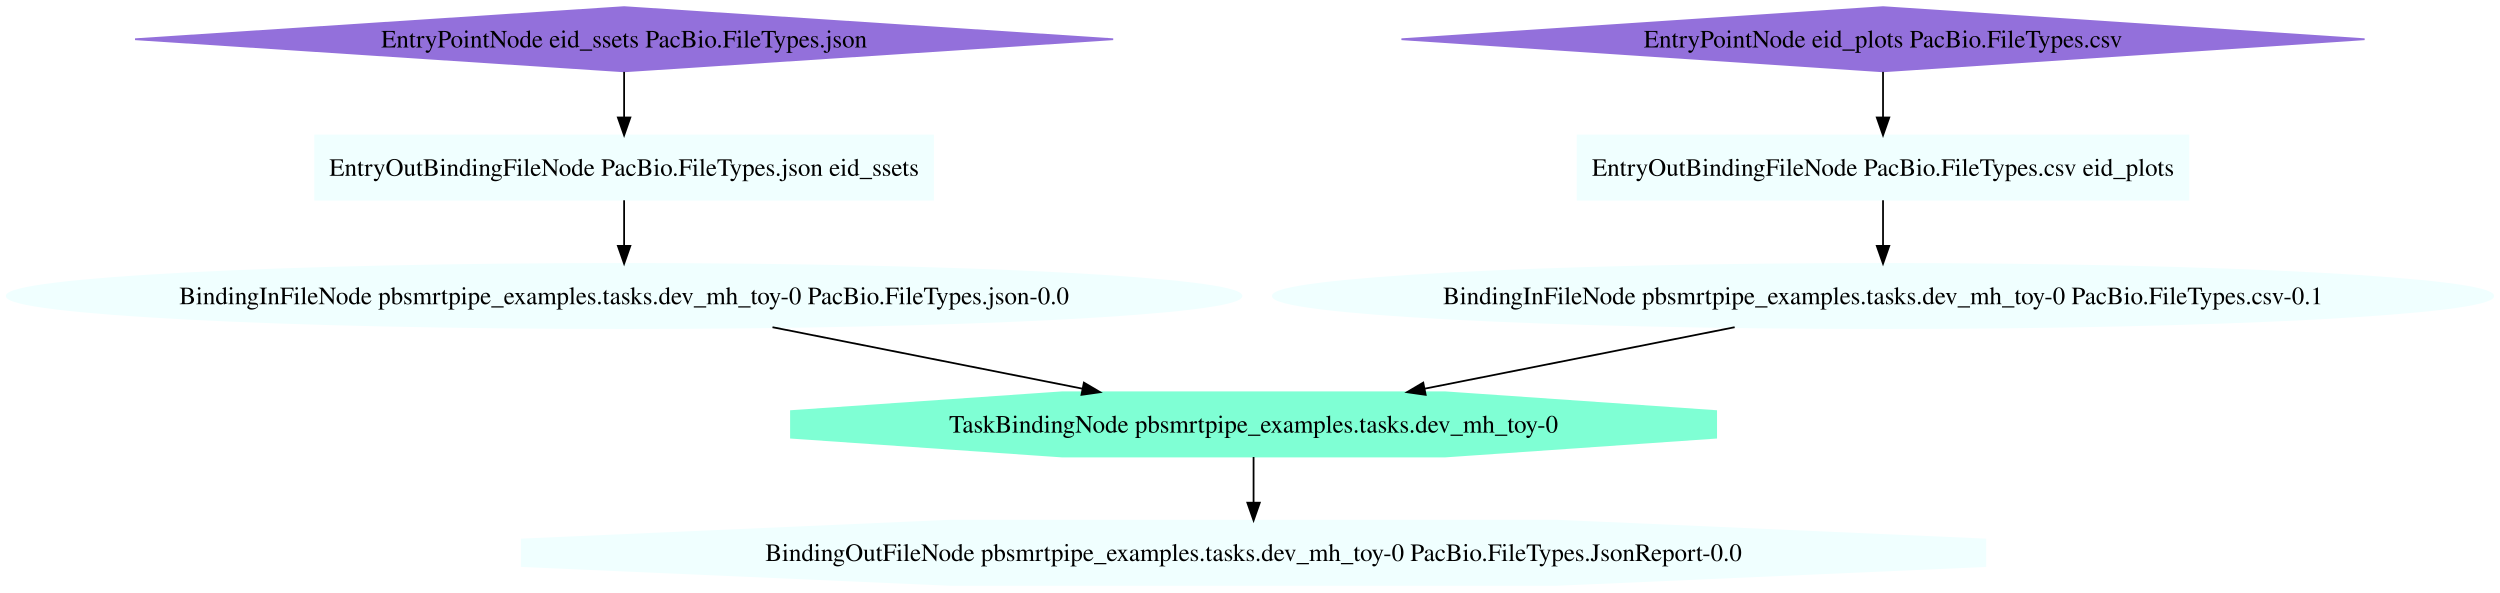
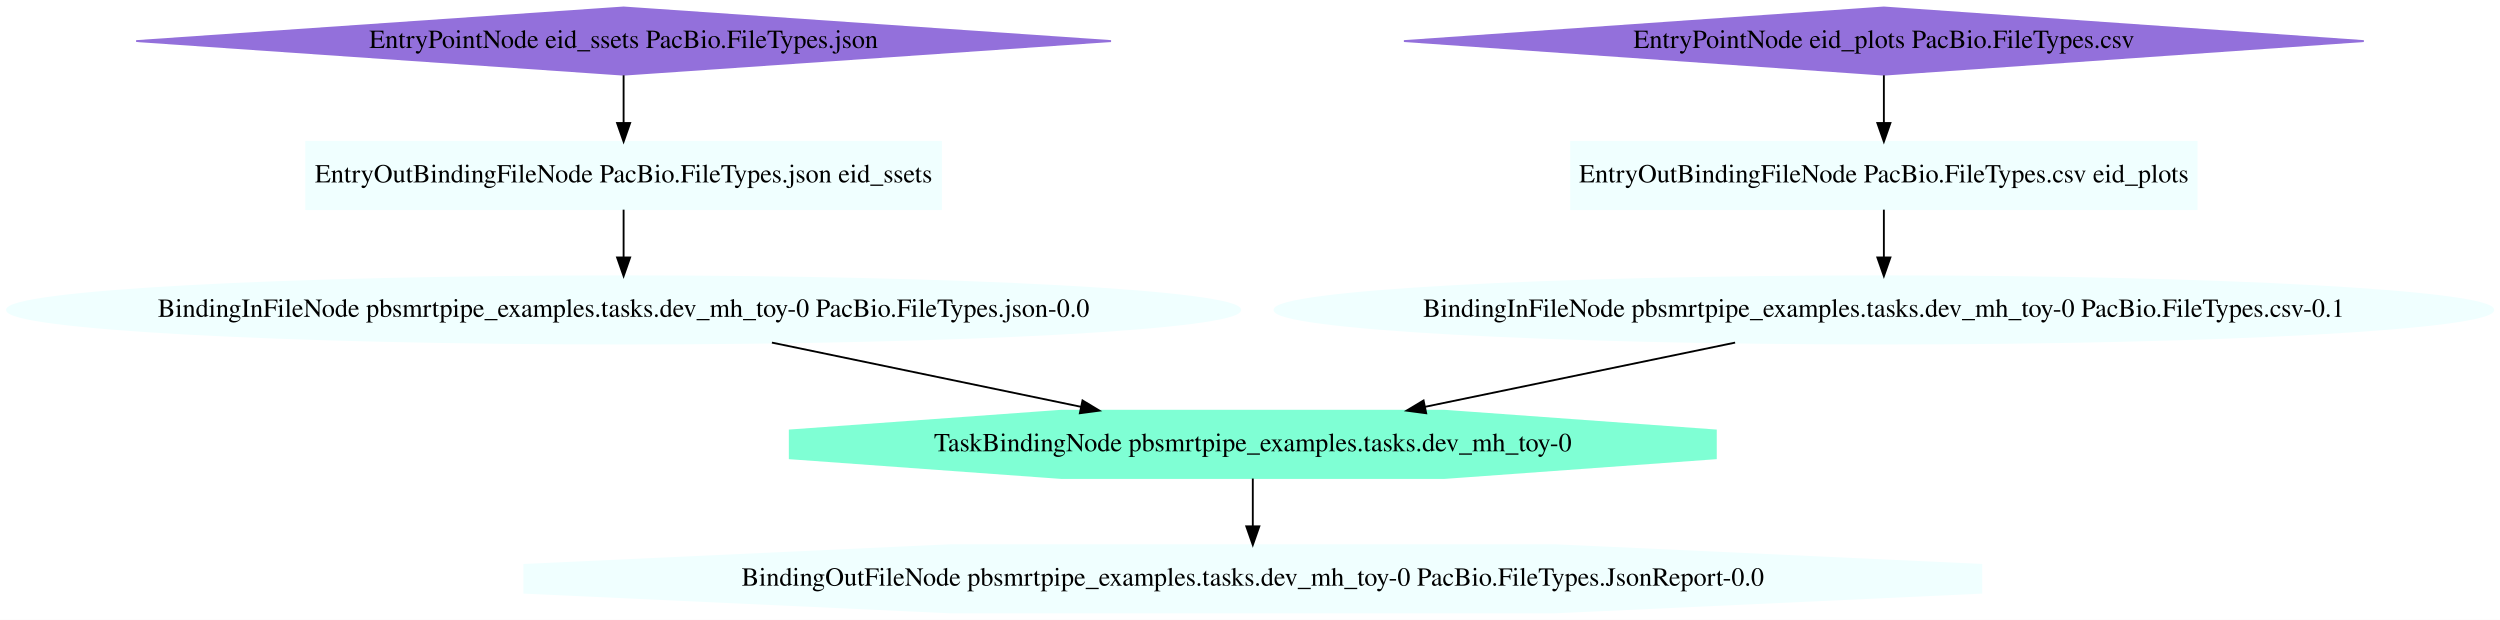
- <svg xmlns="http://www.w3.org/2000/svg" width="1402pt" height="332pt" viewBox="0.00 0.00 1402.00 332.00">
-   <g id="graph1" class="graph" transform="scale(1 1) rotate(0) translate(4 328)">
-     <polygon fill="white" stroke="white" points="-4,5 -4,-328 1399,-328 1399,5 -4,5" />
+ <svg xmlns="http://www.w3.org/2000/svg" width="1339pt" height="332pt" viewBox="0.00 0.00 1339.00 332.00">
+   <g id="graph0" class="graph" transform="scale(1 1) rotate(0) translate(4 328)">
+     <polygon fill="white" stroke="none" points="-4,4 -4,-328 1335,-328 1335,4 -4,4" />
    <g id="node1" class="node">
-       <polygon fill="aquamarine" stroke="aquamarine" points="958.411,-82.544 958.411,-97.456 806.451,-108 591.549,-108 439.589,-97.456 439.589,-82.544 591.549,-72 806.451,-72 958.411,-82.544" />
-       <text text-anchor="middle" x="699" y="-85.4" font-family="Times,serif" font-size="14.00">TaskBindingNode pbsmrtpipe_examples.tasks.dev_mh_toy-0</text>
+       <polygon fill="aquamarine" stroke="aquamarine" points="915,-82.544 915,-97.456 769.725,-108 564.275,-108 419,-97.456 419,-82.544 564.275,-72 769.725,-72 915,-82.544" />
+       <text text-anchor="middle" x="667" y="-86.3" font-family="Times,serif" font-size="14.00">TaskBindingNode pbsmrtpipe_examples.tasks.dev_mh_toy-0</text>
    </g>
    <g id="node8" class="node">
-       <polygon fill="azure" stroke="azure" points="1109.36,-10.544 1109.36,-25.456 868.978,-36 529.022,-36 288.638,-25.456 288.638,-10.544 529.022,-3.55271e-15 868.978,-0 1109.36,-10.544" />
-       <text text-anchor="middle" x="699" y="-13.4" font-family="Times,serif" font-size="14.00">BindingOutFileNode pbsmrtpipe_examples.tasks.dev_mh_toy-0 PacBio.FileTypes.JsonReport-0.0</text>
+       <polygon fill="azure" stroke="azure" points="1057.16,-10.544 1057.16,-25.456 828.609,-36 505.391,-36 276.842,-25.456 276.842,-10.544 505.391,-3.55271e-15 828.609,-0 1057.16,-10.544" />
+       <text text-anchor="middle" x="667" y="-14.3" font-family="Times,serif" font-size="14.00">BindingOutFileNode pbsmrtpipe_examples.tasks.dev_mh_toy-0 PacBio.FileTypes.JsonReport-0.0</text>
+     </g>
+     <g id="edge1" class="edge">
+       <path fill="none" stroke="black" d="M667,-71.697C667,-63.983 667,-54.712 667,-46.112" />
+       <polygon fill="black" stroke="black" points="670.5,-46.104 667,-36.104 663.5,-46.104 670.5,-46.104" />
+     </g>
+     <g id="node2" class="node">
+       <polygon fill="mediumpurple" stroke="mediumpurple" points="1005,-324 747.954,-306 1005,-288 1262.05,-306 1005,-324" />
+       <text text-anchor="middle" x="1005" y="-302.3" font-family="Times,serif" font-size="14.00">EntryPointNode eid_plots PacBio.FileTypes.csv</text>
+     </g>
+     <g id="node7" class="node">
+       <polygon fill="azure" stroke="azure" points="1172.5,-252 837.5,-252 837.5,-216 1172.5,-216 1172.5,-252" />
+       <text text-anchor="middle" x="1005" y="-230.3" font-family="Times,serif" font-size="14.00">EntryOutBindingFileNode PacBio.FileTypes.csv eid_plots</text>
    </g>
    <g id="edge2" class="edge">
-       <path fill="none" stroke="black" d="M699,-71.697C699,-63.983 699,-54.712 699,-46.112" />
-       <polygon fill="black" stroke="black" points="702.5,-46.104 699,-36.104 695.5,-46.104 702.5,-46.104" />
+       <path fill="none" stroke="black" d="M1005,-287.697C1005,-279.983 1005,-270.712 1005,-262.112" />
+       <polygon fill="black" stroke="black" points="1008.5,-262.104 1005,-252.104 1001.5,-262.104 1008.5,-262.104" />
    </g>
-     <g id="node2" class="node">
-       <polygon fill="mediumpurple" stroke="mediumpurple" points="1052,-324 781.938,-306 1052,-288 1322.06,-306 1052,-324" />
-       <text text-anchor="middle" x="1052" y="-301.4" font-family="Times,serif" font-size="14.00">EntryPointNode eid_plots PacBio.FileTypes.csv</text>
+     <g id="node3" class="node">
+       <polygon fill="azure" stroke="azure" points="500,-252 160,-252 160,-216 500,-216 500,-252" />
+       <text text-anchor="middle" x="330" y="-230.3" font-family="Times,serif" font-size="14.00">EntryOutBindingFileNode PacBio.FileTypes.json eid_ssets</text>
    </g>
-     <g id="node7" class="node">
-       <polygon fill="azure" stroke="azure" points="1223.25,-252 880.75,-252 880.75,-216 1223.25,-216 1223.25,-252" />
-       <text text-anchor="middle" x="1052" y="-229.4" font-family="Times,serif" font-size="14.00">EntryOutBindingFileNode PacBio.FileTypes.csv eid_plots</text>
+     <g id="node5" class="node">
+       <ellipse fill="azure" stroke="azure" cx="330" cy="-162" rx="330.256" ry="18" />
+       <text text-anchor="middle" x="330" y="-158.3" font-family="Times,serif" font-size="14.00">BindingInFileNode pbsmrtpipe_examples.tasks.dev_mh_toy-0 PacBio.FileTypes.json-0.0</text>
+     </g>
+     <g id="edge3" class="edge">
+       <path fill="none" stroke="black" d="M330,-215.697C330,-207.983 330,-198.712 330,-190.112" />
+       <polygon fill="black" stroke="black" points="333.5,-190.104 330,-180.104 326.5,-190.104 333.5,-190.104" />
+     </g>
+     <g id="node4" class="node">
+       <polygon fill="mediumpurple" stroke="mediumpurple" points="330,-324 68.939,-306 330,-288 591.061,-306 330,-324" />
+       <text text-anchor="middle" x="330" y="-302.3" font-family="Times,serif" font-size="14.00">EntryPointNode eid_ssets PacBio.FileTypes.json</text>
    </g>
    <g id="edge4" class="edge">
-       <path fill="none" stroke="black" d="M1052,-287.697C1052,-279.983 1052,-270.712 1052,-262.112" />
-       <polygon fill="black" stroke="black" points="1055.5,-262.104 1052,-252.104 1048.5,-262.104 1055.5,-262.104" />
+       <path fill="none" stroke="black" d="M330,-287.697C330,-279.983 330,-270.712 330,-262.112" />
+       <polygon fill="black" stroke="black" points="333.5,-262.104 330,-252.104 326.5,-262.104 333.5,-262.104" />
    </g>
-     <g id="node3" class="node">
-       <polygon fill="azure" stroke="azure" points="519.25,-252 172.75,-252 172.75,-216 519.25,-216 519.25,-252" />
-       <text text-anchor="middle" x="346" y="-229.4" font-family="Times,serif" font-size="14.00">EntryOutBindingFileNode PacBio.FileTypes.json eid_ssets</text>
+     <g id="edge5" class="edge">
+       <path fill="none" stroke="black" d="M409.438,-144.5C459.071,-134.19 523.172,-120.875 575.009,-110.108" />
+       <polygon fill="black" stroke="black" points="575.792,-113.52 584.872,-108.059 574.369,-106.666 575.792,-113.52" />
    </g>
-     <g id="node5" class="node">
-       <ellipse fill="azure" stroke="azure" cx="346" cy="-162" rx="346.215" ry="18" />
-       <text text-anchor="middle" x="346" y="-157.4" font-family="Times,serif" font-size="14.00">BindingInFileNode pbsmrtpipe_examples.tasks.dev_mh_toy-0 PacBio.FileTypes.json-0.0</text>
+     <g id="node6" class="node">
+       <ellipse fill="azure" stroke="azure" cx="1005" cy="-162" rx="326.382" ry="18" />
+       <text text-anchor="middle" x="1005" y="-158.3" font-family="Times,serif" font-size="14.00">BindingInFileNode pbsmrtpipe_examples.tasks.dev_mh_toy-0 PacBio.FileTypes.csv-0.1</text>
    </g>
    <g id="edge6" class="edge">
-       <path fill="none" stroke="black" d="M346,-215.697C346,-207.983 346,-198.712 346,-190.112" />
-       <polygon fill="black" stroke="black" points="349.5,-190.104 346,-180.104 342.5,-190.104 349.5,-190.104" />
+       <path fill="none" stroke="black" d="M925.327,-144.5C875.546,-134.19 811.255,-120.875 759.264,-110.108" />
+       <polygon fill="black" stroke="black" points="759.874,-106.66 749.372,-108.059 758.455,-113.515 759.874,-106.66" />
    </g>
-     <g id="node4" class="node">
-       <polygon fill="mediumpurple" stroke="mediumpurple" points="346,-324 71.746,-306 346,-288 620.254,-306 346,-324" />
-       <text text-anchor="middle" x="346" y="-301.4" font-family="Times,serif" font-size="14.00">EntryPointNode eid_ssets PacBio.FileTypes.json</text>
-     </g>
-     <g id="edge8" class="edge">
-       <path fill="none" stroke="black" d="M346,-287.697C346,-279.983 346,-270.712 346,-262.112" />
-       <polygon fill="black" stroke="black" points="349.5,-262.104 346,-252.104 342.5,-262.104 349.5,-262.104" />
-     </g>
-     <g id="edge10" class="edge">
-       <path fill="none" stroke="black" d="M429.209,-144.5C481.307,-134.169 548.623,-120.82 602.98,-110.041" />
-       <polygon fill="black" stroke="black" points="603.844,-113.438 612.972,-108.059 602.482,-106.571 603.844,-113.438" />
-     </g>
-     <g id="node6" class="node">
-       <ellipse fill="azure" stroke="azure" cx="1052" cy="-162" rx="342.178" ry="18" />
-       <text text-anchor="middle" x="1052" y="-157.4" font-family="Times,serif" font-size="14.00">BindingInFileNode pbsmrtpipe_examples.tasks.dev_mh_toy-0 PacBio.FileTypes.csv-0.1</text>
-     </g>
-     <g id="edge12" class="edge">
-       <path fill="none" stroke="black" d="M968.791,-144.5C916.693,-134.169 849.377,-120.82 795.02,-110.041" />
-       <polygon fill="black" stroke="black" points="795.518,-106.571 785.028,-108.059 794.156,-113.438 795.518,-106.571" />
-     </g>
-     <g id="edge14" class="edge">
-       <path fill="none" stroke="black" d="M1052,-215.697C1052,-207.983 1052,-198.712 1052,-190.112" />
-       <polygon fill="black" stroke="black" points="1055.5,-190.104 1052,-180.104 1048.5,-190.104 1055.5,-190.104" />
+     <g id="edge7" class="edge">
+       <path fill="none" stroke="black" d="M1005,-215.697C1005,-207.983 1005,-198.712 1005,-190.112" />
+       <polygon fill="black" stroke="black" points="1008.5,-190.104 1005,-180.104 1001.5,-190.104 1008.5,-190.104" />
    </g>
  </g>
</svg>
